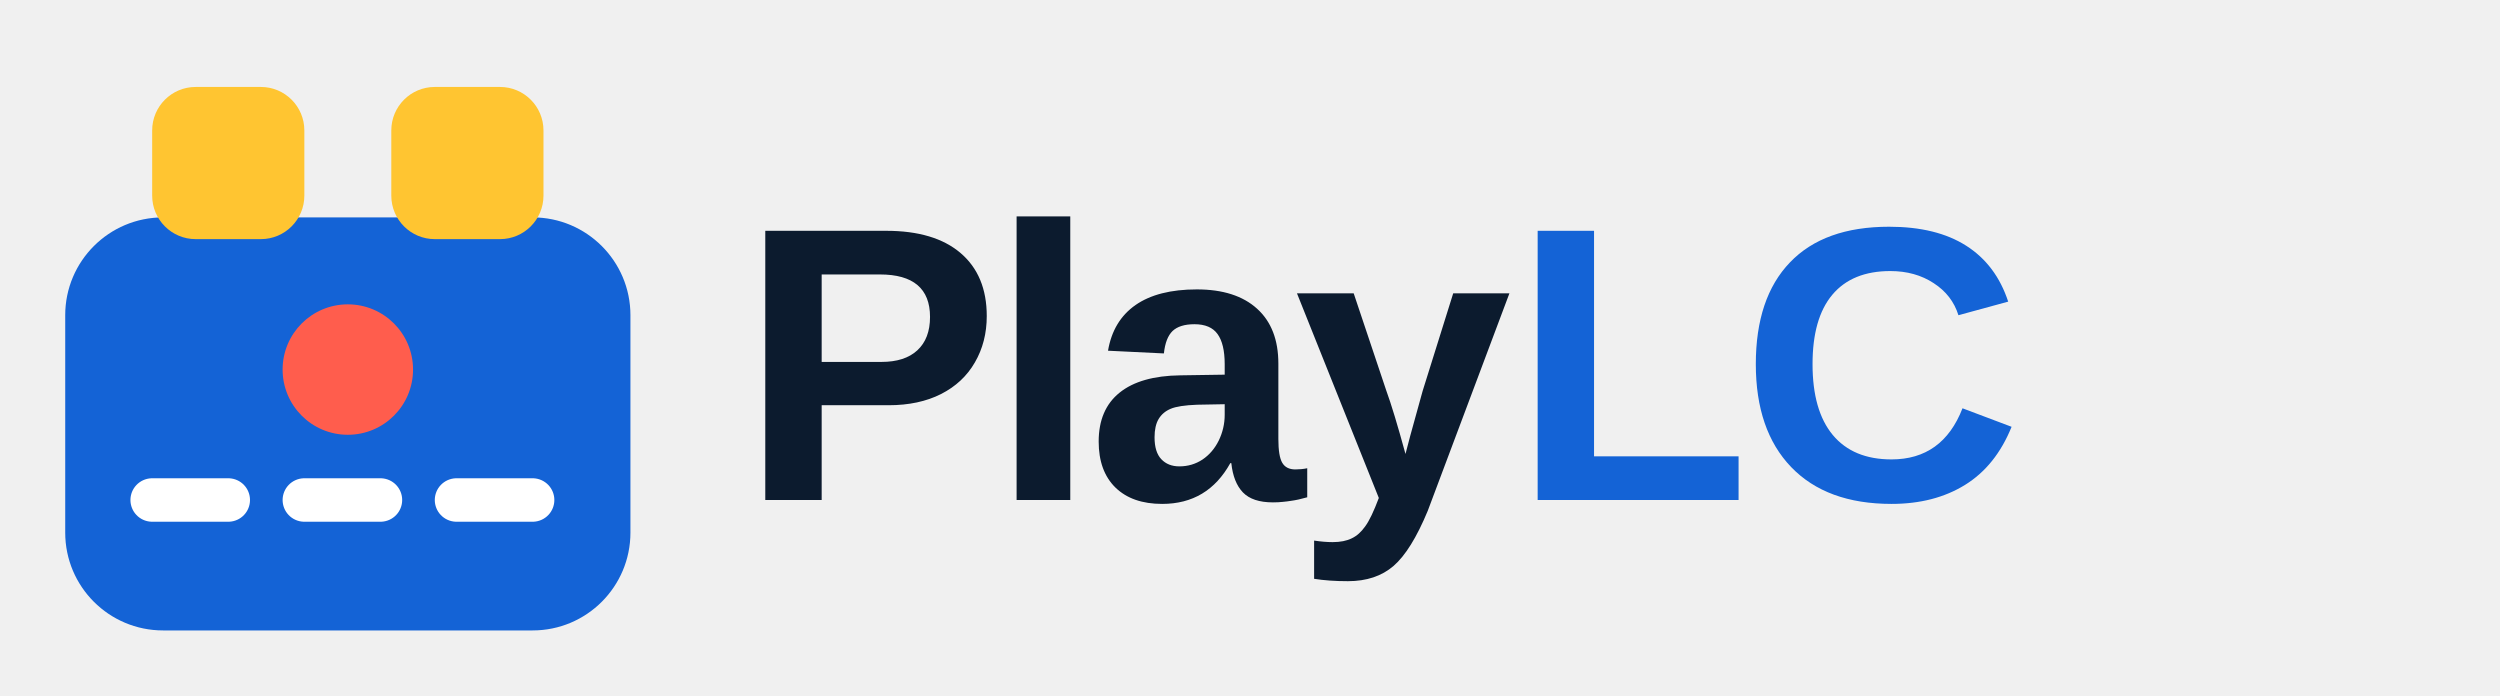
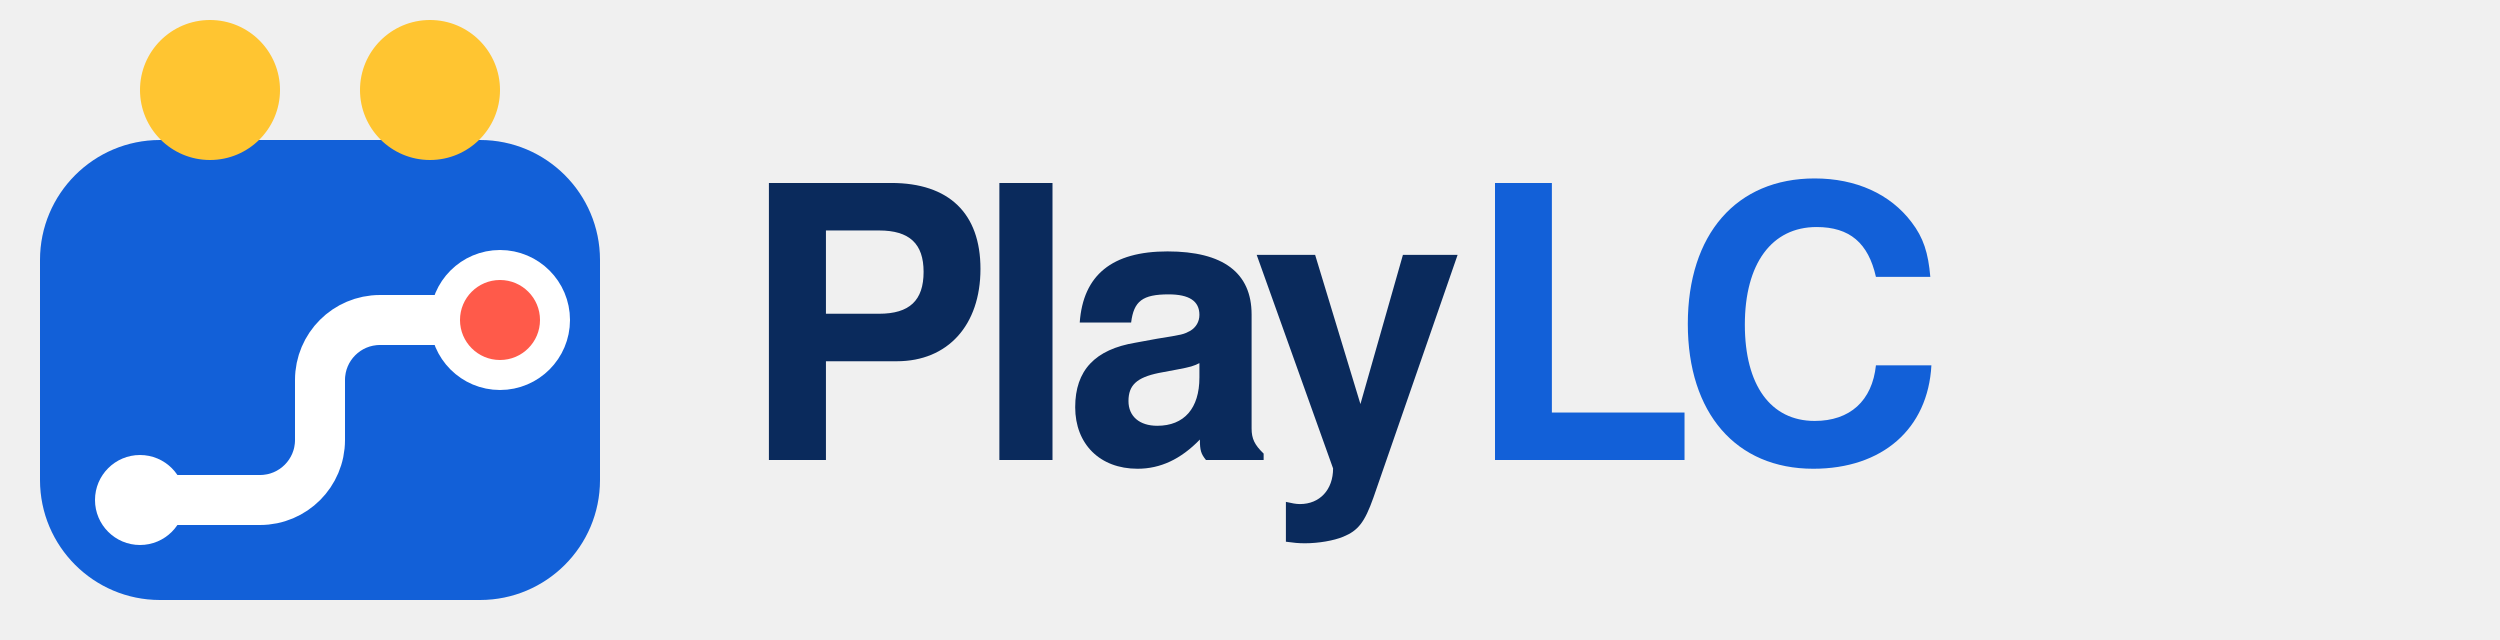
- <svg xmlns="http://www.w3.org/2000/svg" viewBox="0 0 230 64">
-   <g>
-     <rect x="6" y="20" width="52" height="38" rx="9" fill="#1463d6" />
-     <rect x="14" y="8" width="14" height="14" rx="4" fill="#ffc531" />
-     <rect x="36" y="8" width="14" height="14" rx="4" fill="#ffc531" />
-     <path d="M14 46h36" stroke="#fff" stroke-width="4" stroke-linecap="round" stroke-dasharray="7 7" />
-     <circle cx="32" cy="34" r="6" fill="#ff5d4d" />
-   </g>
-   <text x="68" y="46" font-family="system-ui,Segoe UI,Arial,sans-serif" font-size="36" font-weight="800" fill="#0c1b2e" letter-spacing="-1">Play<tspan fill="#1463d6">LC</tspan>
+ <svg xmlns="http://www.w3.org/2000/svg" viewBox="0 0 250 64">
+   <rect x="4" y="14" width="56" height="46" rx="12" fill="#1260d8" />
+   <circle cx="21" cy="9" r="7" fill="#ffc531" />
+   <circle cx="43" cy="9" r="7" fill="#ffc531" />
+   <path d="M14 50h12a6 6 0 0 0 6-6v-6a6 6 0 0 1 6-6h12" fill="none" stroke="#fff" stroke-width="5" stroke-linecap="round" stroke-linejoin="round" />
+   <circle cx="14" cy="50" r="4.5" fill="#fff" />
+   <circle cx="50" cy="32" r="5.5" fill="#ff5a4a" stroke="#fff" stroke-width="3" />
+   <text x="74" y="46" font-family="Helvetica Neue,Helvetica,Arial,sans-serif" font-size="38" font-weight="700" fill="#0a2a5c" letter-spacing="-1.5">Play<tspan fill="#1260d8">LC</tspan>
  </text>
</svg>
